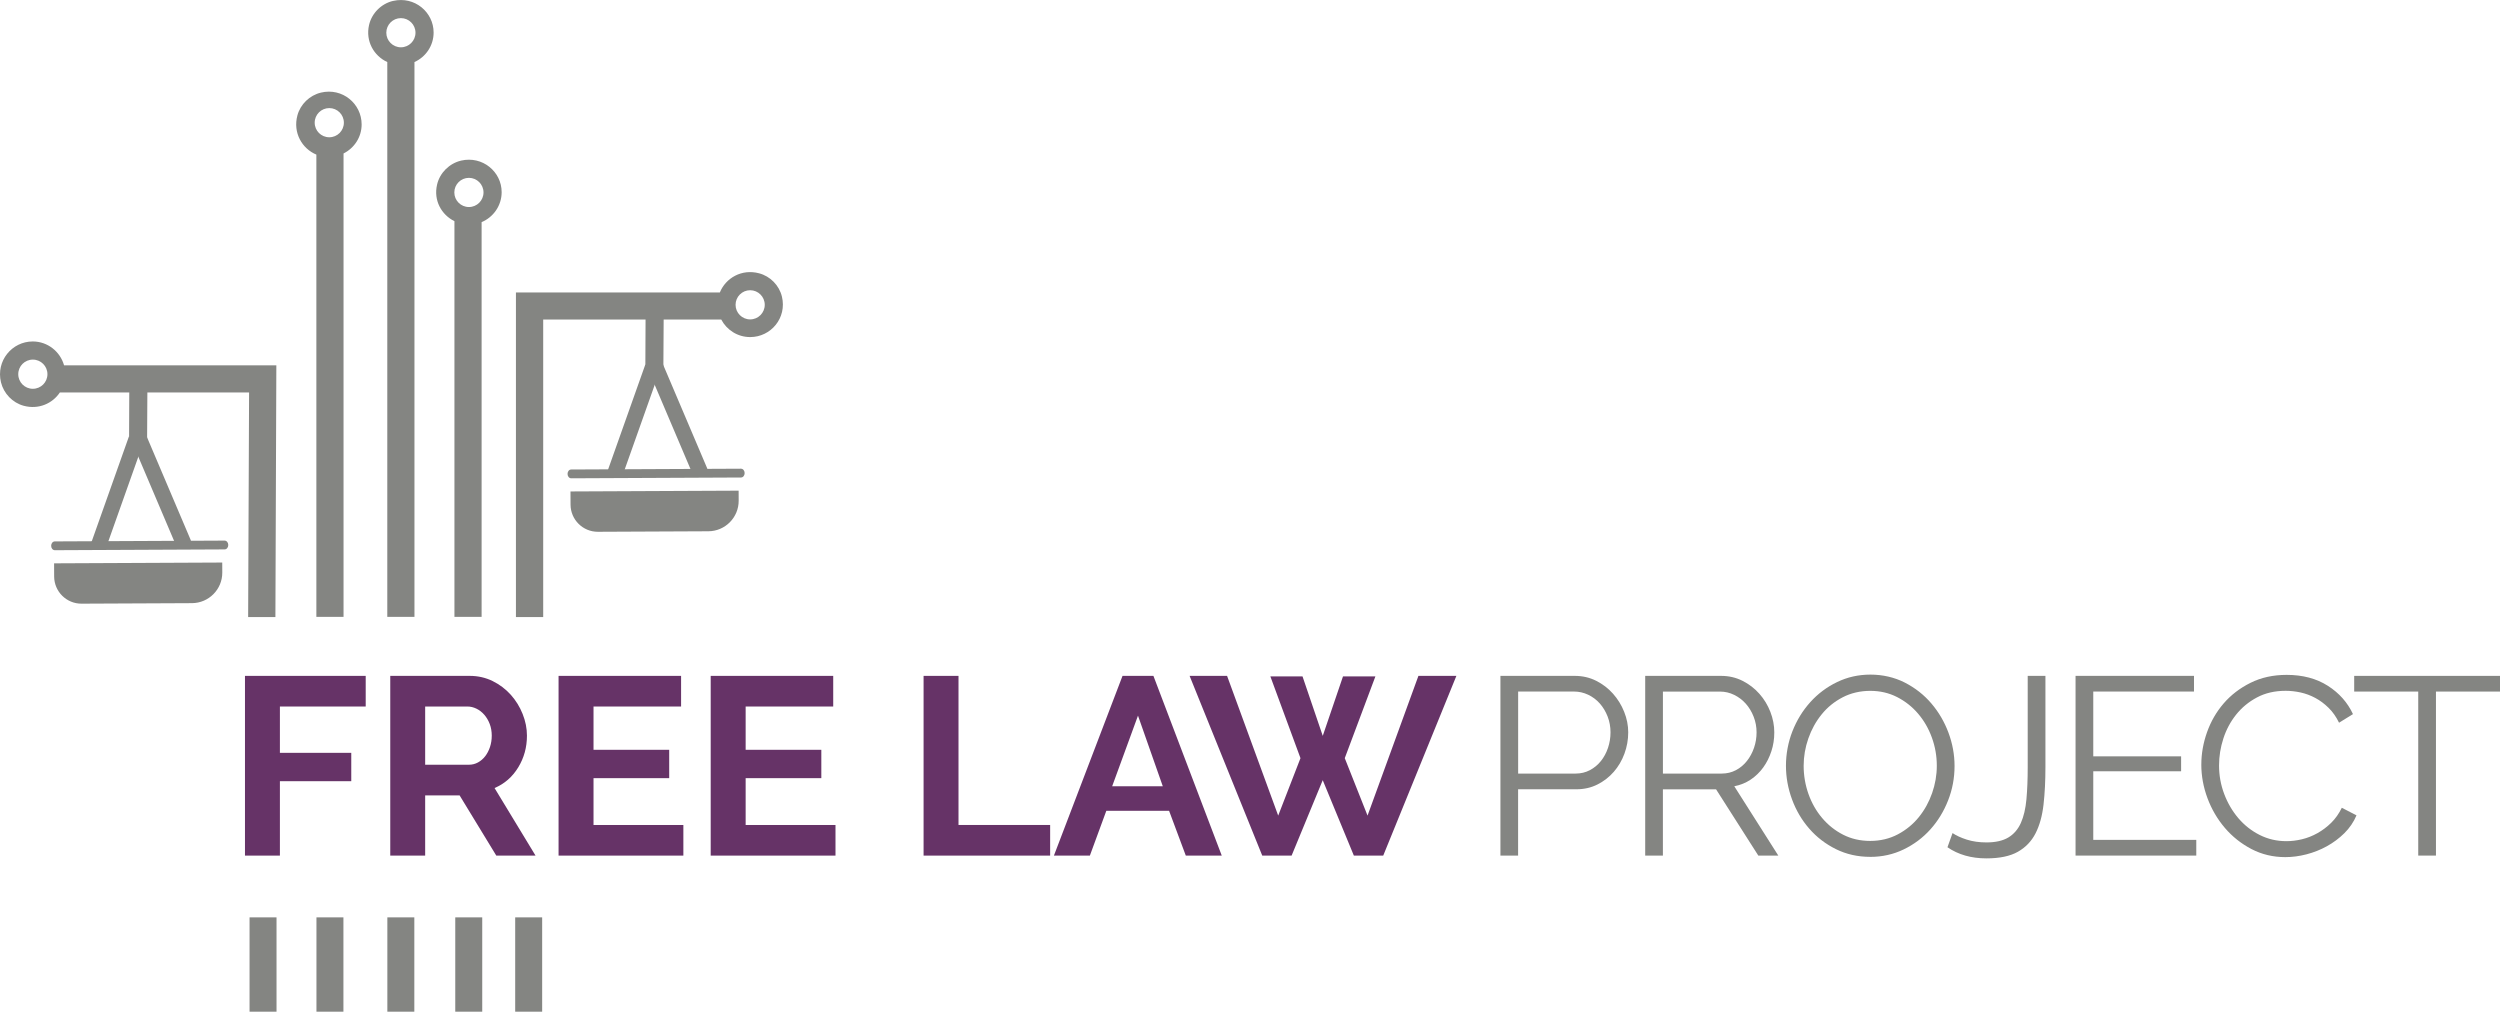
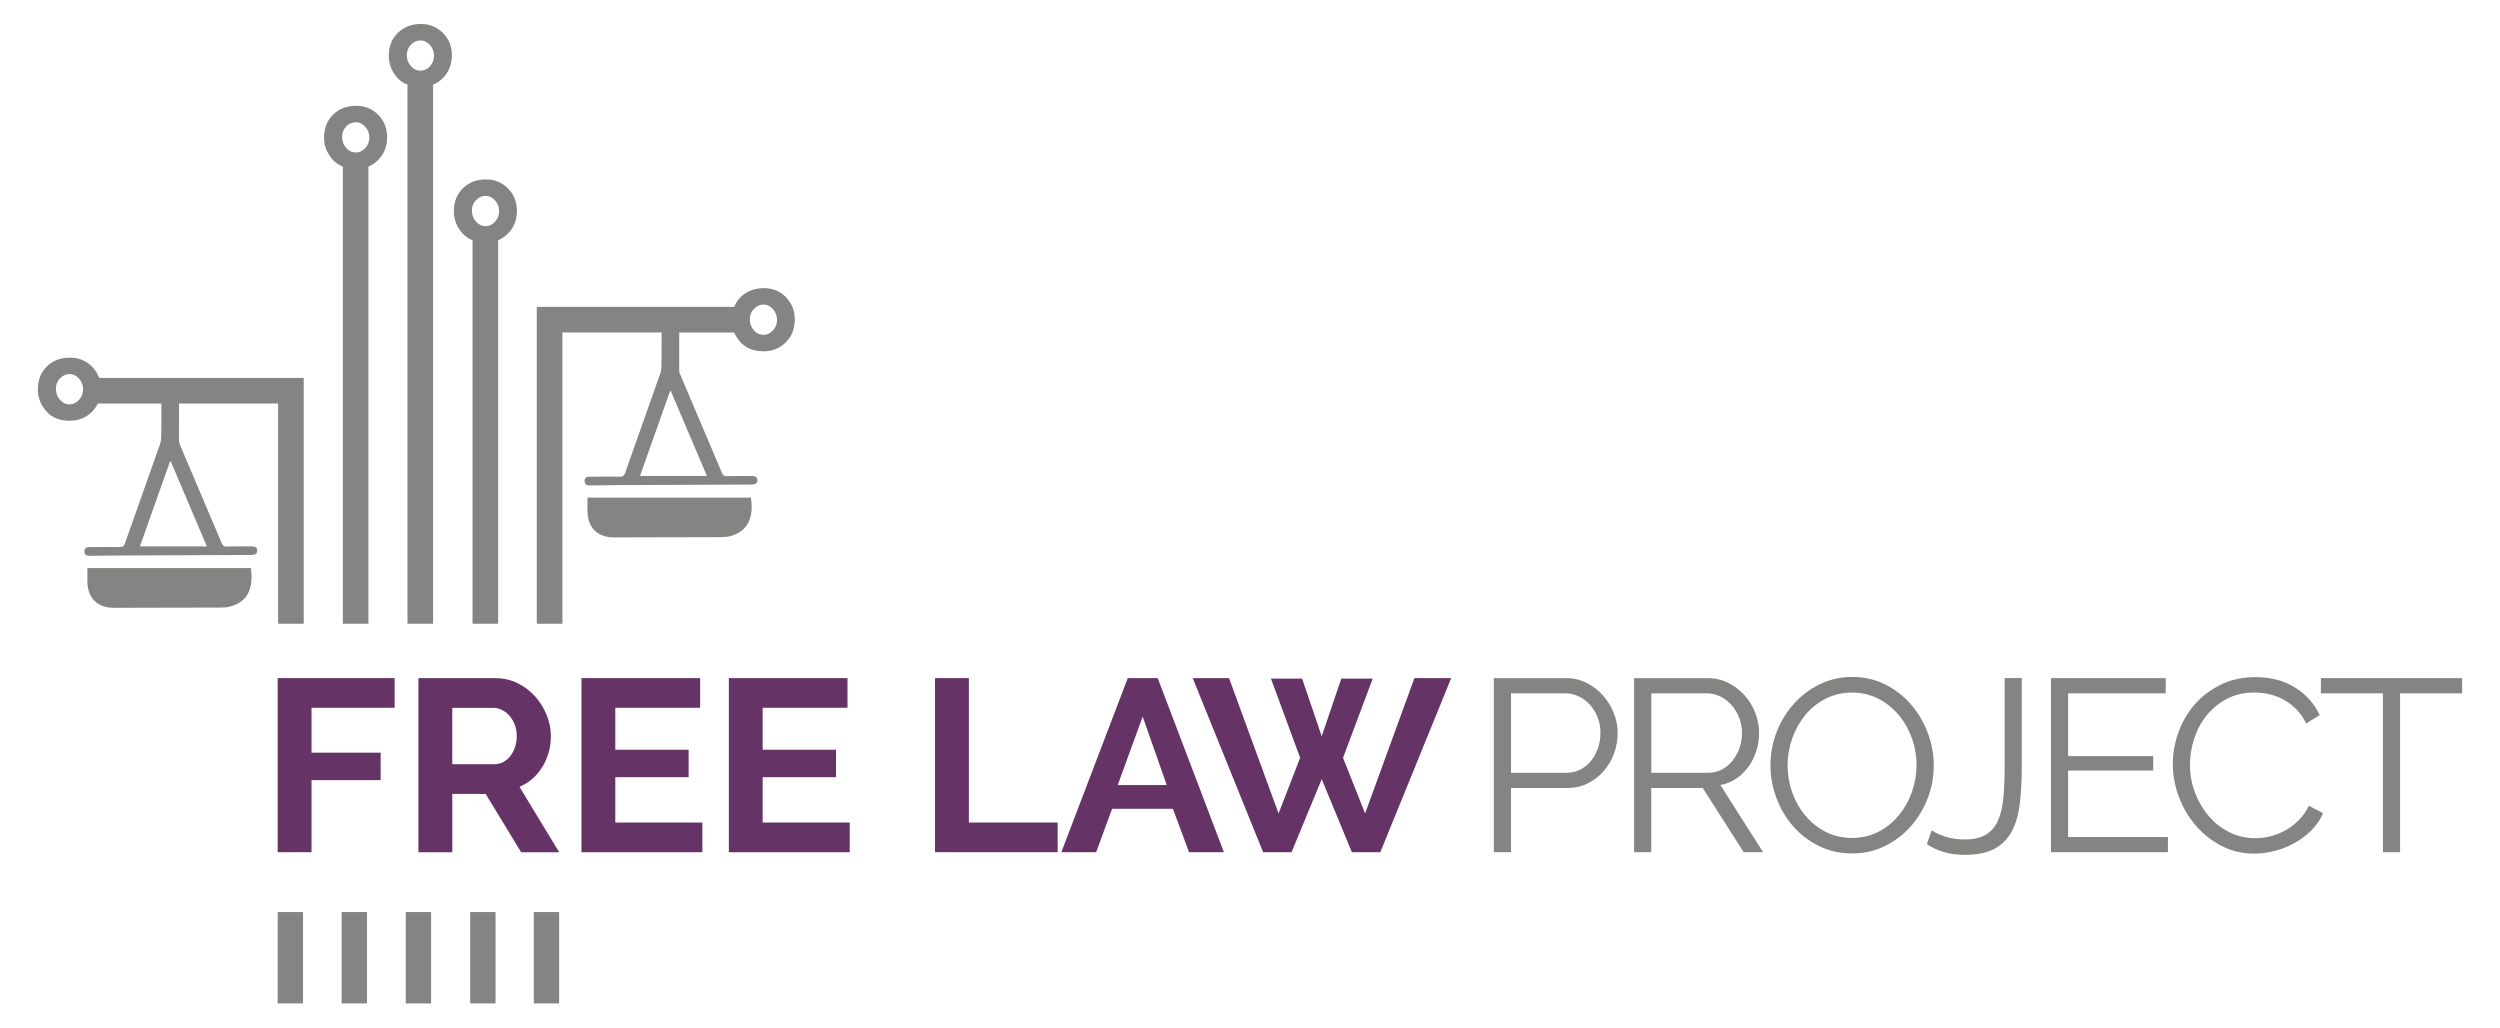
- <svg xmlns="http://www.w3.org/2000/svg" id="Layer_1" data-name="Layer 1" viewBox="0 0 1118.8 452.75">
+ <svg xmlns="http://www.w3.org/2000/svg" id="Layer_2" data-name="Layer 2" version="1.1" viewBox="0 0 730 300">
  <defs>
    <style>
      .cls-1 {
-         fill: #848582;
+         fill: #663367;
      }

-       .cls-1, .cls-2 {
+       .cls-1, .cls-2, .cls-3 {
        stroke-width: 0px;
      }

      .cls-2 {
-         fill: #663367;
+         fill: #848582;
      }

      .cls-3 {
-         fill: none;
-         stroke: #848582;
-         stroke-miterlimit: 10;
-         stroke-width: 7px;
+         fill: #848582;
      }
    </style>
  </defs>
  <g>
-     <g>
-       <path class="cls-2" d="M109.63,382.9v-80.43h54.03v13.71h-38.4v20.73h31.94v12.69h-31.94v33.3h-15.63Z" />
-       <path class="cls-2" d="M174.65,382.9v-80.43h35.57c3.7,0,7.12.78,10.25,2.32,3.13,1.55,5.83,3.59,8.1,6.12,2.27,2.53,4.04,5.4,5.32,8.61,1.28,3.21,1.93,6.44,1.93,9.69,0,5.21-1.3,9.95-3.91,14.22-2.61,4.27-6.14,7.35-10.59,9.23l18.35,30.25h-17.56l-16.43-26.96h-15.41v26.96h-15.63ZM190.28,342.23h19.6c1.43,0,2.78-.34,4.02-1.02s2.32-1.6,3.23-2.78c.91-1.17,1.62-2.55,2.15-4.13.53-1.59.79-3.29.79-5.1s-.3-3.63-.91-5.21c-.61-1.59-1.42-2.96-2.44-4.13-1.02-1.17-2.19-2.08-3.51-2.72-1.32-.64-2.66-.96-4.02-.96h-18.92v26.05Z" />
-       <path class="cls-2" d="M305.82,369.19v13.71h-55.85v-80.43h54.83v13.71h-39.19v19.37h33.87v12.69h-33.87v20.96h40.21Z" />
-       <path class="cls-2" d="M373.9,369.19v13.71h-55.85v-80.43h54.83v13.71h-39.19v19.37h33.87v12.69h-33.87v20.96h40.21Z" />
-       <path class="cls-2" d="M413.32,382.9v-80.43h15.63v66.72h41.01v13.71h-56.64Z" />
-       <path class="cls-2" d="M502.36,302.47h13.82l30.58,80.43h-16.09l-7.48-20.05h-28.09l-7.36,20.05h-16.09l30.7-80.43ZM520.37,351.86l-11.1-31.6-11.55,31.6h22.66Z" />
-     </g>
-     <path class="cls-2" d="M568.51,302.7h14.39l9.06,26.62,9.06-26.62h14.5l-13.71,36.59,10.19,25.71,22.77-62.53h16.99l-32.74,80.43h-13.14l-13.93-33.76-13.93,33.76h-13.14l-32.51-80.43h16.77l22.88,62.53,9.97-25.71-13.48-36.59Z" />
+     <path class="cls-2" d="M219.26,145.29h-47.72v3.94c.02,4.77,2.92,7.69,7.67,7.69,10.39-.02,20.77-.05,31.18-.07.94-.02,1.93-.05,2.86-.3,5.73-1.52,6.79-6.26,6.01-11.26Z" />
+     <path class="cls-2" d="M229.51,86.77c-1.73-1.75-3.87-2.63-6.43-2.63-2.76,0-5.02.85-6.77,2.58-.85.83-1.5,1.8-1.91,2.88h-57.66v92.53h7.48s0-85.05,0-85.05h28.97c0,3.34,0,6.68-.05,10.02-.02.64-.12,1.34-.32,1.93-3.43,9.7-6.89,19.37-10.27,29.04-.3.85-.67,1.13-1.52,1.11-2.99-.05-5.96,0-8.94.02-.99,0-1.38.39-1.38,1.27s.44,1.29,1.5,1.27c2.86,0,5.69-.07,8.54-.09,12.9-.05,25.79-.12,38.71-.16,1.17,0,1.73-.44,1.7-1.29s-.51-1.22-1.66-1.22c-2.46,0-4.91,0-7.35.05-.71.02-1.04-.21-1.31-.88-4.1-9.67-8.2-19.32-12.3-28.99-.14-.3-.21-.62-.21-.94v-11.12h16.07c.39.94.97,1.84,1.7,2.69,1.64,1.84,3.91,2.79,6.86,2.79,2.6,0,4.79-.88,6.52-2.65,1.73-1.75,2.6-3.94,2.6-6.61s-.88-4.77-2.6-6.54ZM206.43,138.98h-19.55c2.92-8.24,5.85-16.51,8.77-24.76h.25c3.5,8.2,6.98,16.4,10.52,24.76ZM225.71,96.47c-.78.88-1.7,1.31-2.76,1.31s-2.05-.44-2.83-1.34c-.78-.9-1.17-1.98-1.17-3.25,0-1.17.41-2.16,1.2-2.99.78-.85,1.73-1.27,2.81-1.27s1.98.46,2.76,1.34c.78.9,1.17,1.93,1.17,3.13s-.39,2.19-1.17,3.06Z" />
+     <path class="cls-2" d="M73.23,165.88H25.52c0,1.43-.02,2.67,0,3.91,0,4.77,2.92,7.69,7.65,7.69,10.39-.02,20.8-.05,31.18-.07.94,0,1.93-.05,2.86-.3,5.73-1.52,6.79-6.26,6.03-11.24Z" />
+     <path class="cls-2" d="M28.95,110.35c-.44-1.22-1.13-2.33-2.07-3.29-1.75-1.75-3.89-2.63-6.45-2.63-2.74,0-5,.85-6.75,2.58s-2.63,3.96-2.63,6.68c0,2.39.81,4.51,2.44,6.38,1.64,1.84,3.91,2.79,6.86,2.79,2.6,0,4.77-.88,6.52-2.63.71-.74,1.27-1.52,1.7-2.4h18.56c0,3.27,0,6.56-.05,9.83,0,.64-.12,1.34-.32,1.93-3.41,9.7-6.86,19.34-10.27,29.04-.3.85-.64,1.11-1.52,1.11-2.97-.05-5.96,0-8.94.02-.97,0-1.38.39-1.38,1.27.02.88.46,1.27,1.52,1.27,2.83-.02,5.69-.07,8.52-.09,12.9-.07,25.82-.12,38.71-.16,1.2-.02,1.73-.44,1.7-1.31,0-.83-.48-1.2-1.66-1.2-2.44,0-4.91-.02-7.35.05-.69,0-1.04-.21-1.31-.88-4.08-9.67-8.2-19.32-12.3-28.99-.12-.3-.21-.64-.21-.97,0-3.62,0-7.28.02-10.92h28.92v64.3h7.48s0-71.78,0-71.78H28.95ZM23.08,116.76c-.81.88-1.7,1.31-2.76,1.31s-2.05-.44-2.83-1.34c-.78-.9-1.17-1.98-1.17-3.25,0-1.15.39-2.16,1.2-2.99.78-.83,1.73-1.27,2.81-1.27s1.96.46,2.76,1.34c.78.9,1.17,1.93,1.17,3.13s-.39,2.21-1.17,3.06ZM60.41,159.54h-19.55c2.92-8.24,5.85-16.51,8.77-24.76.07,0,.16,0,.25-.02,3.48,8.2,6.95,16.42,10.52,24.78Z" />
+     <path class="cls-2" d="M110.45,33.53c-1.73-1.75-3.87-2.63-6.43-2.63-2.74,0-5,.85-6.75,2.58-1.77,1.73-2.65,3.96-2.65,6.68,0,2.39.83,4.51,2.46,6.38.83.94,1.84,1.66,3.02,2.1v133.5h7.48V48.64c1.06-.44,2-1.08,2.86-1.96,1.75-1.75,2.6-3.94,2.6-6.61s-.85-4.77-2.6-6.54ZM106.65,43.22c-.78.88-1.7,1.31-2.74,1.31-1.11,0-2.05-.44-2.83-1.34-.78-.9-1.17-1.98-1.17-3.25,0-1.17.39-2.16,1.17-2.99.78-.85,1.73-1.27,2.83-1.27,1.04,0,1.96.46,2.74,1.34.81.9,1.2,1.93,1.2,3.13s-.39,2.19-1.2,3.06Z" />
+     <path class="cls-2" d="M131.96,16.19c0-2.6-.88-4.79-2.6-6.54-1.75-1.77-3.89-2.65-6.45-2.65-2.74,0-5,.88-6.75,2.6s-2.63,3.94-2.63,6.66c0,2.42.81,4.54,2.44,6.38.88,1.01,1.96,1.73,3.22,2.19h-.21v157.31h7.48V24.82h-.25c1.17-.41,2.21-1.11,3.13-2.03,1.73-1.75,2.6-3.96,2.6-6.61ZM125.56,19.34c-.81.88-1.73,1.29-2.76,1.29-1.11,0-2.05-.44-2.83-1.34-.78-.88-1.17-1.96-1.17-3.22,0-1.17.39-2.16,1.17-3.02.81-.83,1.73-1.24,2.83-1.24,1.04,0,1.96.44,2.76,1.34.78.9,1.17,1.93,1.17,3.11s-.39,2.21-1.17,3.09Z" />
+     <path class="cls-2" d="M148.35,55.04c-1.73-1.75-3.89-2.65-6.45-2.65-2.74,0-5,.88-6.75,2.6-1.75,1.73-2.63,3.94-2.63,6.68,0,2.39.81,4.51,2.44,6.38.83.94,1.84,1.64,3.02,2.1v111.99h7.48v-111.99c1.06-.44,2.03-1.11,2.88-1.96,1.73-1.75,2.6-3.96,2.6-6.61s-.88-4.79-2.6-6.54ZM144.55,64.73c-.78.88-1.7,1.31-2.76,1.31s-2.05-.46-2.83-1.34c-.78-.9-1.17-1.98-1.17-3.25,0-1.17.39-2.16,1.2-2.99.78-.85,1.73-1.27,2.81-1.27s1.98.44,2.76,1.34c.78.9,1.17,1.93,1.17,3.13s-.39,2.19-1.17,3.06Z" />
  </g>
  <g>
-     <g>
-       <path class="cls-1" d="M671.47,382.9v-80.43h33.3c3.47,0,6.66.74,9.57,2.21,2.91,1.47,5.42,3.4,7.53,5.78,2.11,2.38,3.78,5.08,4.98,8.1,1.21,3.02,1.81,6.08,1.81,9.18,0,3.32-.57,6.51-1.7,9.57-1.13,3.06-2.72,5.76-4.76,8.1-2.04,2.34-4.47,4.23-7.31,5.66-2.83,1.43-5.99,2.15-9.46,2.15h-26.05v29.68h-7.93ZM679.4,346.19h25.71c2.34,0,4.47-.51,6.4-1.53,1.93-1.02,3.57-2.38,4.93-4.08,1.36-1.7,2.42-3.66,3.17-5.89.75-2.23,1.13-4.55,1.13-6.97s-.43-4.85-1.3-7.08c-.87-2.23-2.04-4.17-3.51-5.83-1.47-1.66-3.21-2.96-5.21-3.91-2-.94-4.1-1.42-6.29-1.42h-25.03v36.7Z" />
-       <path class="cls-1" d="M736.26,382.9v-80.43h33.98c3.47,0,6.66.74,9.57,2.21,2.91,1.47,5.42,3.4,7.53,5.78,2.11,2.38,3.76,5.08,4.93,8.1,1.17,3.02,1.76,6.08,1.76,9.18s-.43,5.76-1.3,8.44c-.87,2.68-2.08,5.1-3.63,7.25-1.55,2.15-3.42,3.96-5.61,5.44-2.19,1.47-4.64,2.47-7.36,3l19.71,31.04h-8.95l-18.92-29.68h-23.79v29.68h-7.93ZM744.19,346.19h26.28c2.34,0,4.47-.51,6.4-1.53,1.93-1.02,3.57-2.4,4.93-4.13,1.36-1.74,2.42-3.7,3.17-5.89.75-2.19,1.13-4.49,1.13-6.91s-.43-4.74-1.3-6.97c-.87-2.23-2.04-4.17-3.51-5.83-1.47-1.66-3.21-2.98-5.21-3.96-2-.98-4.1-1.47-6.29-1.47h-25.6v36.7Z" />
-       <path class="cls-1" d="M836.97,383.46c-5.59,0-10.7-1.15-15.35-3.45-4.64-2.3-8.63-5.36-11.95-9.18-3.32-3.81-5.89-8.17-7.7-13.08-1.81-4.91-2.72-9.93-2.72-15.07s.96-10.5,2.89-15.41c1.93-4.91,4.59-9.25,7.99-13.03,3.4-3.78,7.4-6.78,12.01-9,4.61-2.23,9.59-3.34,14.95-3.34s10.7,1.19,15.35,3.57c4.64,2.38,8.61,5.49,11.89,9.35,3.29,3.85,5.83,8.21,7.65,13.08,1.81,4.87,2.72,9.84,2.72,14.9,0,5.36-.96,10.5-2.89,15.41-1.93,4.91-4.57,9.23-7.93,12.97-3.36,3.74-7.35,6.72-11.95,8.95-4.61,2.23-9.59,3.34-14.95,3.34ZM807.17,342.68c0,4.38.72,8.59,2.15,12.63,1.43,4.04,3.47,7.63,6.12,10.76,2.64,3.13,5.78,5.63,9.4,7.48,3.62,1.85,7.66,2.78,12.12,2.78s8.65-.98,12.35-2.94c3.7-1.96,6.83-4.53,9.4-7.7,2.57-3.17,4.55-6.76,5.95-10.76,1.4-4,2.1-8.08,2.1-12.23,0-4.38-.74-8.59-2.21-12.63-1.47-4.04-3.53-7.61-6.17-10.7-2.64-3.1-5.78-5.57-9.4-7.42-3.62-1.85-7.63-2.78-12.01-2.78s-8.65.96-12.35,2.89c-3.7,1.93-6.84,4.47-9.4,7.65-2.57,3.17-4.55,6.76-5.95,10.76-1.4,4-2.1,8.08-2.1,12.23Z" />
-     </g>
-     <g>
-       <path class="cls-1" d="M873.79,372.81c1.66,1.13,3.8,2.11,6.4,2.94,2.61.83,5.53,1.25,8.78,1.25,4.08,0,7.34-.74,9.8-2.21,2.45-1.47,4.32-3.64,5.61-6.51,1.28-2.87,2.11-6.4,2.49-10.59.38-4.19.57-8.97.57-14.33v-40.89h7.93v40.89c0,6.12-.28,11.69-.85,16.71-.57,5.02-1.76,9.31-3.57,12.86-1.81,3.55-4.46,6.31-7.93,8.27-3.47,1.96-8.16,2.94-14.05,2.94-6.8,0-12.61-1.66-17.44-4.98l2.27-6.34Z" />
-       <path class="cls-1" d="M982.88,375.87v7.02h-54.03v-80.43h53.01v7.02h-45.08v29h39.31v6.68h-39.31v30.7h46.1Z" />
-     </g>
-     <g>
-       <path class="cls-1" d="M985.14,342.12c0-4.83.85-9.65,2.55-14.44,1.7-4.8,4.17-9.08,7.42-12.86,3.25-3.78,7.25-6.85,12.01-9.23,4.76-2.38,10.16-3.57,16.2-3.57,7.17,0,13.31,1.62,18.41,4.87,5.1,3.25,8.85,7.48,11.27,12.69l-6.23,3.85c-1.28-2.64-2.85-4.87-4.7-6.68-1.85-1.81-3.83-3.29-5.95-4.42-2.12-1.13-4.3-1.94-6.57-2.44-2.27-.49-4.49-.74-6.68-.74-4.83,0-9.1.98-12.8,2.95-3.7,1.96-6.82,4.53-9.35,7.7-2.53,3.17-4.44,6.74-5.72,10.7-1.29,3.96-1.93,7.99-1.93,12.06,0,4.46.77,8.72,2.32,12.8,1.55,4.08,3.66,7.68,6.34,10.82,2.68,3.13,5.85,5.63,9.52,7.48,3.66,1.85,7.65,2.78,11.95,2.78,2.27,0,4.59-.28,6.97-.85,2.38-.57,4.68-1.47,6.91-2.72,2.23-1.25,4.29-2.79,6.17-4.64,1.89-1.85,3.47-4.1,4.76-6.74l6.57,3.4c-1.29,3.02-3.1,5.68-5.44,7.99-2.34,2.3-4.95,4.25-7.82,5.83-2.87,1.59-5.91,2.79-9.12,3.62-3.21.83-6.36,1.25-9.46,1.25-5.51,0-10.57-1.21-15.18-3.62-4.61-2.42-8.57-5.57-11.89-9.46-3.32-3.89-5.91-8.31-7.76-13.25-1.85-4.95-2.78-9.99-2.78-15.12Z" />
-       <path class="cls-1" d="M1118.8,309.49h-28.66v73.4h-7.93v-73.4h-28.66v-7.02h65.25v7.02Z" />
-     </g>
+     <rect class="cls-2" x="155.86" y="266.32" width="7.41" height="26.68" />
+     <rect class="cls-2" x="81.08" y="266.32" width="7.41" height="26.68" />
+     <rect class="cls-2" x="99.76" y="266.32" width="7.41" height="26.68" />
+     <rect class="cls-2" x="118.47" y="266.32" width="7.41" height="26.68" />
+     <rect class="cls-2" x="137.29" y="266.32" width="7.41" height="26.68" />
  </g>
-   <g>
-     <path class="cls-1" d="M175.93.4c-5.3,1.23-9.58,5.52-10.78,10.83-1.63,7.22,2.18,13.79,8.17,16.54v248.28h12.16V27.77c5.05-2.27,8.57-7.33,8.57-13.21,0-9.13-8.53-16.35-18.11-14.15ZM179.41,21.17c-3.6,0-6.53-2.93-6.53-6.53s2.93-6.53,6.53-6.53,6.53,2.93,6.53,6.53-2.93,6.53-6.53,6.53Z" />
-     <path class="cls-1" d="M206.35,71.88c-5.26,1.23-9.55,5.48-10.75,10.74-1.67,7.1,2,13.52,7.77,16.36v177.07h12.16V99.41c5.26-2.2,8.97-7.39,8.97-13.41,0-9.15-8.57-16.33-18.15-14.13ZM209.85,92.65c-3.6,0-6.53-2.93-6.53-6.53s2.93-6.53,6.53-6.53,6.53,2.93,6.53,6.53-2.93,6.53-6.53,6.53Z" />
-     <path class="cls-1" d="M349.92,132.72c-1.2-5.01-5.23-9.12-10.24-10.42-7.77-2.06-14.92,2.13-17.53,8.58h-91.26v145.26h12.2v-133.14h45.81l-.11,25.19,8.06-.22.15-24.98h25.77c2.43,4.65,7.3,7.86,12.96,7.86,9.22,0,16.52-8.55,14.19-18.14ZM335.71,142.94c-3.6,0-6.53-2.93-6.53-6.53s2.93-6.53,6.53-6.53,6.53,2.93,6.53,6.53-2.93,6.53-6.53,6.53Z" />
-     <g>
-       <line class="cls-3" x1="62.26" y1="196.3" x2="82.26" y2="243.36" />
-       <line class="cls-3" x1="60.99" y1="196.52" x2="43.9" y2="244.71" />
-       <path class="cls-1" d="M24.26,251.92h75.26v4.47c0,7.53-6.11,13.64-13.64,13.64h-49.41c-6.73,0-12.2-5.47-12.2-12.2v-5.91h0Z" transform="translate(-1.25 .3) rotate(-.27)" />
-       <path class="cls-1" d="M100.53,245.87l-75.99.36c-.9,0-1.63-.85-1.64-1.92v-.09c0-1.06.72-1.93,1.62-1.93l75.99-.36c.9,0,1.63.85,1.64,1.92v.09c0,1.06-.72,1.93-1.62,1.93Z" />
-     </g>
-     <g>
-       <line class="cls-3" x1="293.35" y1="164.12" x2="313.35" y2="211.17" />
-       <line class="cls-3" x1="292.08" y1="164.33" x2="274.99" y2="212.52" />
-       <path class="cls-1" d="M255.35,219.73h75.26v4.47c0,7.53-6.11,13.64-13.64,13.64h-49.41c-6.73,0-12.2-5.47-12.2-12.2v-5.91h0Z" transform="translate(-1.09 1.41) rotate(-.27)" />
-       <path class="cls-1" d="M331.62,213.69l-75.99.36c-.9,0-1.63-.85-1.64-1.92v-.09c0-1.06.72-1.93,1.62-1.93l75.99-.36c.9,0,1.63.85,1.64,1.92v.09c0,1.06-.72,1.93-1.62,1.93Z" />
-     </g>
-     <path class="cls-1" d="M28.67,163.48c-1.74-6.13-7.33-10.67-14.01-10.67-9.26,0-16.52,8.64-14.23,18.26,1.23,5.05,5.19,9.18,10.2,10.53,6.64,1.78,12.85-1.02,16.15-5.95h31.07l-.11,26.8,8.06-.22.15-26.58h45.52l-.42,100.49h12.2l.42-112.65H28.67ZM14.7,173.99c-3.61,0-6.53-2.92-6.53-6.53s2.92-6.53,6.53-6.53,6.53,2.92,6.53,6.53-2.92,6.53-6.53,6.53Z" />
-     <path class="cls-1" d="M143.58,41.46c-5.01,1.2-9.15,5.19-10.49,10.2-2.07,7.73,2.07,14.85,8.49,17.53v206.86h12.16V68.68c4.79-2.4,8.1-7.3,8.1-13,0-9.26-8.6-16.55-18.26-14.23ZM147.36,61.43c-3.61,0-6.53-2.92-6.53-6.53s2.93-6.53,6.53-6.53,6.53,2.92,6.53,6.53-2.92,6.53-6.53,6.53Z" />
-     <g>
-       <rect class="cls-1" x="141.62" y="410.54" width="12.07" height="42.21" />
-       <rect class="cls-1" x="111.68" y="410.54" width="12.07" height="42.21" />
-       <rect class="cls-1" x="173.35" y="410.54" width="12.07" height="42.21" />
-       <rect class="cls-1" x="203.74" y="410.54" width="12.07" height="42.21" />
-       <rect class="cls-1" x="230.56" y="410.54" width="12.07" height="42.21" />
-     </g>
-   </g>
+   <polygon class="cls-1" points="81.08 248.84 81.08 198.01 115.23 198.01 115.23 206.67 90.96 206.67 90.96 219.78 111.15 219.78 111.15 227.8 90.96 227.8 90.96 248.84 81.08 248.84" />
+   <path class="cls-1" d="M122.18,248.85v-50.83h22.48c2.34,0,4.5.49,6.48,1.47,1.98.98,3.69,2.27,5.12,3.87,1.43,1.6,2.55,3.41,3.37,5.44.81,2.03,1.22,4.07,1.22,6.12,0,3.29-.82,6.29-2.47,8.99-1.65,2.7-3.88,4.64-6.69,5.84l11.6,19.12h-11.1l-10.38-17.04h-9.74v17.04h-9.88ZM132.06,223.14h12.39c.91,0,1.75-.21,2.54-.64.79-.43,1.47-1.01,2.04-1.75.57-.74,1.03-1.61,1.36-2.61.33-1,.5-2.08.5-3.22s-.19-2.29-.57-3.29c-.38-1-.9-1.87-1.54-2.61-.64-.74-1.39-1.31-2.22-1.72-.84-.41-1.68-.61-2.54-.61h-11.96v16.47Z" />
+   <polygon class="cls-1" points="205.09 240.18 205.09 248.85 169.79 248.85 169.79 198.01 204.44 198.01 204.44 206.67 179.67 206.67 179.67 218.92 201.08 218.92 201.08 226.94 179.67 226.94 179.67 240.18 205.09 240.18" />
+   <polygon class="cls-1" points="248.12 240.18 248.12 248.85 212.82 248.85 212.82 198.01 247.47 198.01 247.47 206.67 222.7 206.67 222.7 218.92 244.11 218.92 244.11 226.94 222.7 226.94 222.7 240.18 248.12 240.18" />
+   <polygon class="cls-1" points="273.03 248.84 273.03 198.01 282.91 198.01 282.91 240.18 308.83 240.18 308.83 248.84 273.03 248.84" />
+   <path class="cls-1" d="M329.31,198.01h8.74l19.33,50.83h-10.17l-4.72-12.67h-17.76l-4.65,12.67h-10.17l19.4-50.83ZM340.69,229.23l-7.02-19.98-7.3,19.98h14.32Z" />
+   <polygon class="cls-1" points="371.12 198.15 380.21 198.15 385.94 214.98 391.67 198.15 400.83 198.15 392.17 221.28 398.61 237.53 413.01 198.01 423.75 198.01 403.05 248.84 394.75 248.84 385.94 227.51 377.14 248.84 368.83 248.84 348.28 198.01 358.88 198.01 373.34 237.53 379.64 221.28 371.12 198.15" />
+   <path class="cls-2" d="M436.2,248.84v-50.83h21.05c2.19,0,4.21.47,6.05,1.4,1.84.93,3.42,2.15,4.76,3.65,1.34,1.5,2.39,3.21,3.15,5.12.76,1.91,1.15,3.84,1.15,5.8,0,2.1-.36,4.12-1.07,6.05s-1.72,3.64-3.01,5.12c-1.29,1.48-2.83,2.67-4.62,3.58-1.79.91-3.78,1.36-5.98,1.36h-16.47v18.76h-5.01ZM441.21,225.65h16.25c1.48,0,2.83-.32,4.05-.97,1.22-.64,2.26-1.5,3.12-2.58.86-1.07,1.53-2.32,2-3.72.48-1.41.71-2.88.71-4.4s-.27-3.07-.82-4.47c-.55-1.41-1.29-2.64-2.22-3.69-.93-1.05-2.03-1.87-3.29-2.47-1.26-.6-2.59-.9-3.97-.9h-15.82v23.2Z" />
+   <path class="cls-3" d="M477.15,248.84v-50.83h21.48c2.19,0,4.21.47,6.05,1.4,1.84.93,3.42,2.15,4.76,3.65,1.34,1.5,2.37,3.21,3.11,5.12.74,1.91,1.11,3.84,1.11,5.8s-.27,3.64-.82,5.33c-.55,1.7-1.31,3.22-2.29,4.58-.98,1.36-2.16,2.51-3.54,3.44-1.39.93-2.93,1.56-4.65,1.9l12.46,19.62h-5.66l-11.96-18.76h-15.04v18.76h-5.01ZM482.17,225.65h16.61c1.48,0,2.83-.32,4.05-.97,1.22-.64,2.25-1.52,3.11-2.61.86-1.1,1.53-2.34,2.01-3.72.48-1.38.72-2.84.72-4.37s-.28-2.99-.82-4.4c-.55-1.41-1.29-2.64-2.22-3.69-.93-1.05-2.03-1.88-3.29-2.51-1.26-.62-2.59-.93-3.97-.93h-16.18v23.2Z" />
+   <path class="cls-3" d="M540.81,249.2c-3.53,0-6.77-.73-9.7-2.18-2.94-1.46-5.45-3.39-7.55-5.8-2.1-2.41-3.72-5.17-4.87-8.27-1.15-3.1-1.72-6.28-1.72-9.52s.61-6.63,1.83-9.74c1.22-3.1,2.9-5.85,5.05-8.23,2.15-2.39,4.68-4.28,7.59-5.69,2.91-1.41,6.06-2.11,9.45-2.11s6.77.75,9.7,2.25c2.94,1.5,5.44,3.47,7.52,5.91,2.08,2.43,3.69,5.19,4.83,8.27,1.15,3.08,1.72,6.22,1.72,9.41,0,3.39-.61,6.64-1.83,9.74-1.22,3.1-2.89,5.83-5.01,8.2-2.12,2.36-4.64,4.25-7.55,5.66s-6.06,2.11-9.45,2.11M521.98,223.43c0,2.77.45,5.43,1.36,7.98.91,2.55,2.19,4.82,3.87,6.8,1.67,1.98,3.65,3.56,5.94,4.72,2.29,1.17,4.84,1.75,7.66,1.75s5.46-.62,7.8-1.86c2.34-1.24,4.32-2.86,5.94-4.87,1.62-2,2.88-4.27,3.76-6.8.88-2.53,1.32-5.11,1.32-7.73,0-2.77-.47-5.43-1.4-7.98-.93-2.55-2.23-4.81-3.9-6.77-1.67-1.96-3.65-3.52-5.94-4.69-2.29-1.17-4.82-1.75-7.59-1.75s-5.47.61-7.8,1.83c-2.34,1.22-4.32,2.83-5.94,4.83-1.62,2-2.88,4.27-3.76,6.8-.88,2.53-1.32,5.11-1.32,7.73" />
+   <path class="cls-3" d="M564.08,242.47c1.05.72,2.4,1.34,4.05,1.86,1.65.53,3.5.79,5.55.79,2.58,0,4.64-.46,6.19-1.4s2.73-2.3,3.54-4.12c.81-1.81,1.34-4.05,1.58-6.7.24-2.65.36-5.67.36-9.06v-25.85h5.01v25.85c0,3.87-.18,7.39-.54,10.56-.36,3.18-1.11,5.88-2.26,8.13-1.15,2.25-2.82,3.99-5.01,5.23-2.2,1.24-5.16,1.86-8.88,1.86-4.3,0-7.97-1.05-11.03-3.15l1.43-4.01Z" />
+   <polygon class="cls-3" points="633.03 244.41 633.03 248.84 598.88 248.84 598.88 198.01 632.39 198.01 632.39 202.45 603.89 202.45 603.89 220.78 628.74 220.78 628.74 225 603.89 225 603.89 244.41 633.03 244.41" />
+   <path class="cls-3" d="M634.46,223.07c0-3.05.54-6.1,1.61-9.13,1.07-3.03,2.64-5.74,4.69-8.13,2.05-2.39,4.58-4.33,7.59-5.83,3.01-1.5,6.42-2.26,10.24-2.26,4.53,0,8.41,1.03,11.64,3.08,3.22,2.05,5.6,4.72,7.12,8.02l-3.94,2.43c-.81-1.67-1.8-3.08-2.97-4.23-1.17-1.15-2.42-2.08-3.76-2.79-1.34-.71-2.72-1.23-4.15-1.54-1.43-.31-2.84-.47-4.22-.47-3.06,0-5.75.62-8.09,1.86-2.34,1.24-4.31,2.86-5.91,4.87-1.6,2-2.81,4.26-3.62,6.77-.81,2.51-1.22,5.05-1.22,7.63,0,2.82.49,5.51,1.47,8.09.98,2.58,2.31,4.86,4.01,6.84,1.69,1.98,3.7,3.56,6.01,4.72,2.32,1.17,4.83,1.75,7.55,1.75,1.43,0,2.9-.18,4.4-.54,1.5-.36,2.96-.93,4.37-1.72,1.41-.79,2.71-1.77,3.9-2.94,1.19-1.17,2.19-2.59,3.01-4.26l4.15,2.15c-.81,1.91-1.96,3.59-3.44,5.05-1.48,1.46-3.13,2.69-4.94,3.69-1.81,1-3.74,1.77-5.76,2.29-2.03.52-4.02.79-5.98.79-3.49,0-6.68-.76-9.59-2.29-2.91-1.53-5.42-3.52-7.52-5.98-2.1-2.46-3.74-5.25-4.9-8.38-1.17-3.13-1.75-6.31-1.75-9.56" />
+   <polygon class="cls-3" points="718.94 202.45 700.83 202.45 700.83 248.85 695.82 248.85 695.82 202.45 677.7 202.45 677.7 198.01 718.94 198.01 718.94 202.45" />
</svg>
